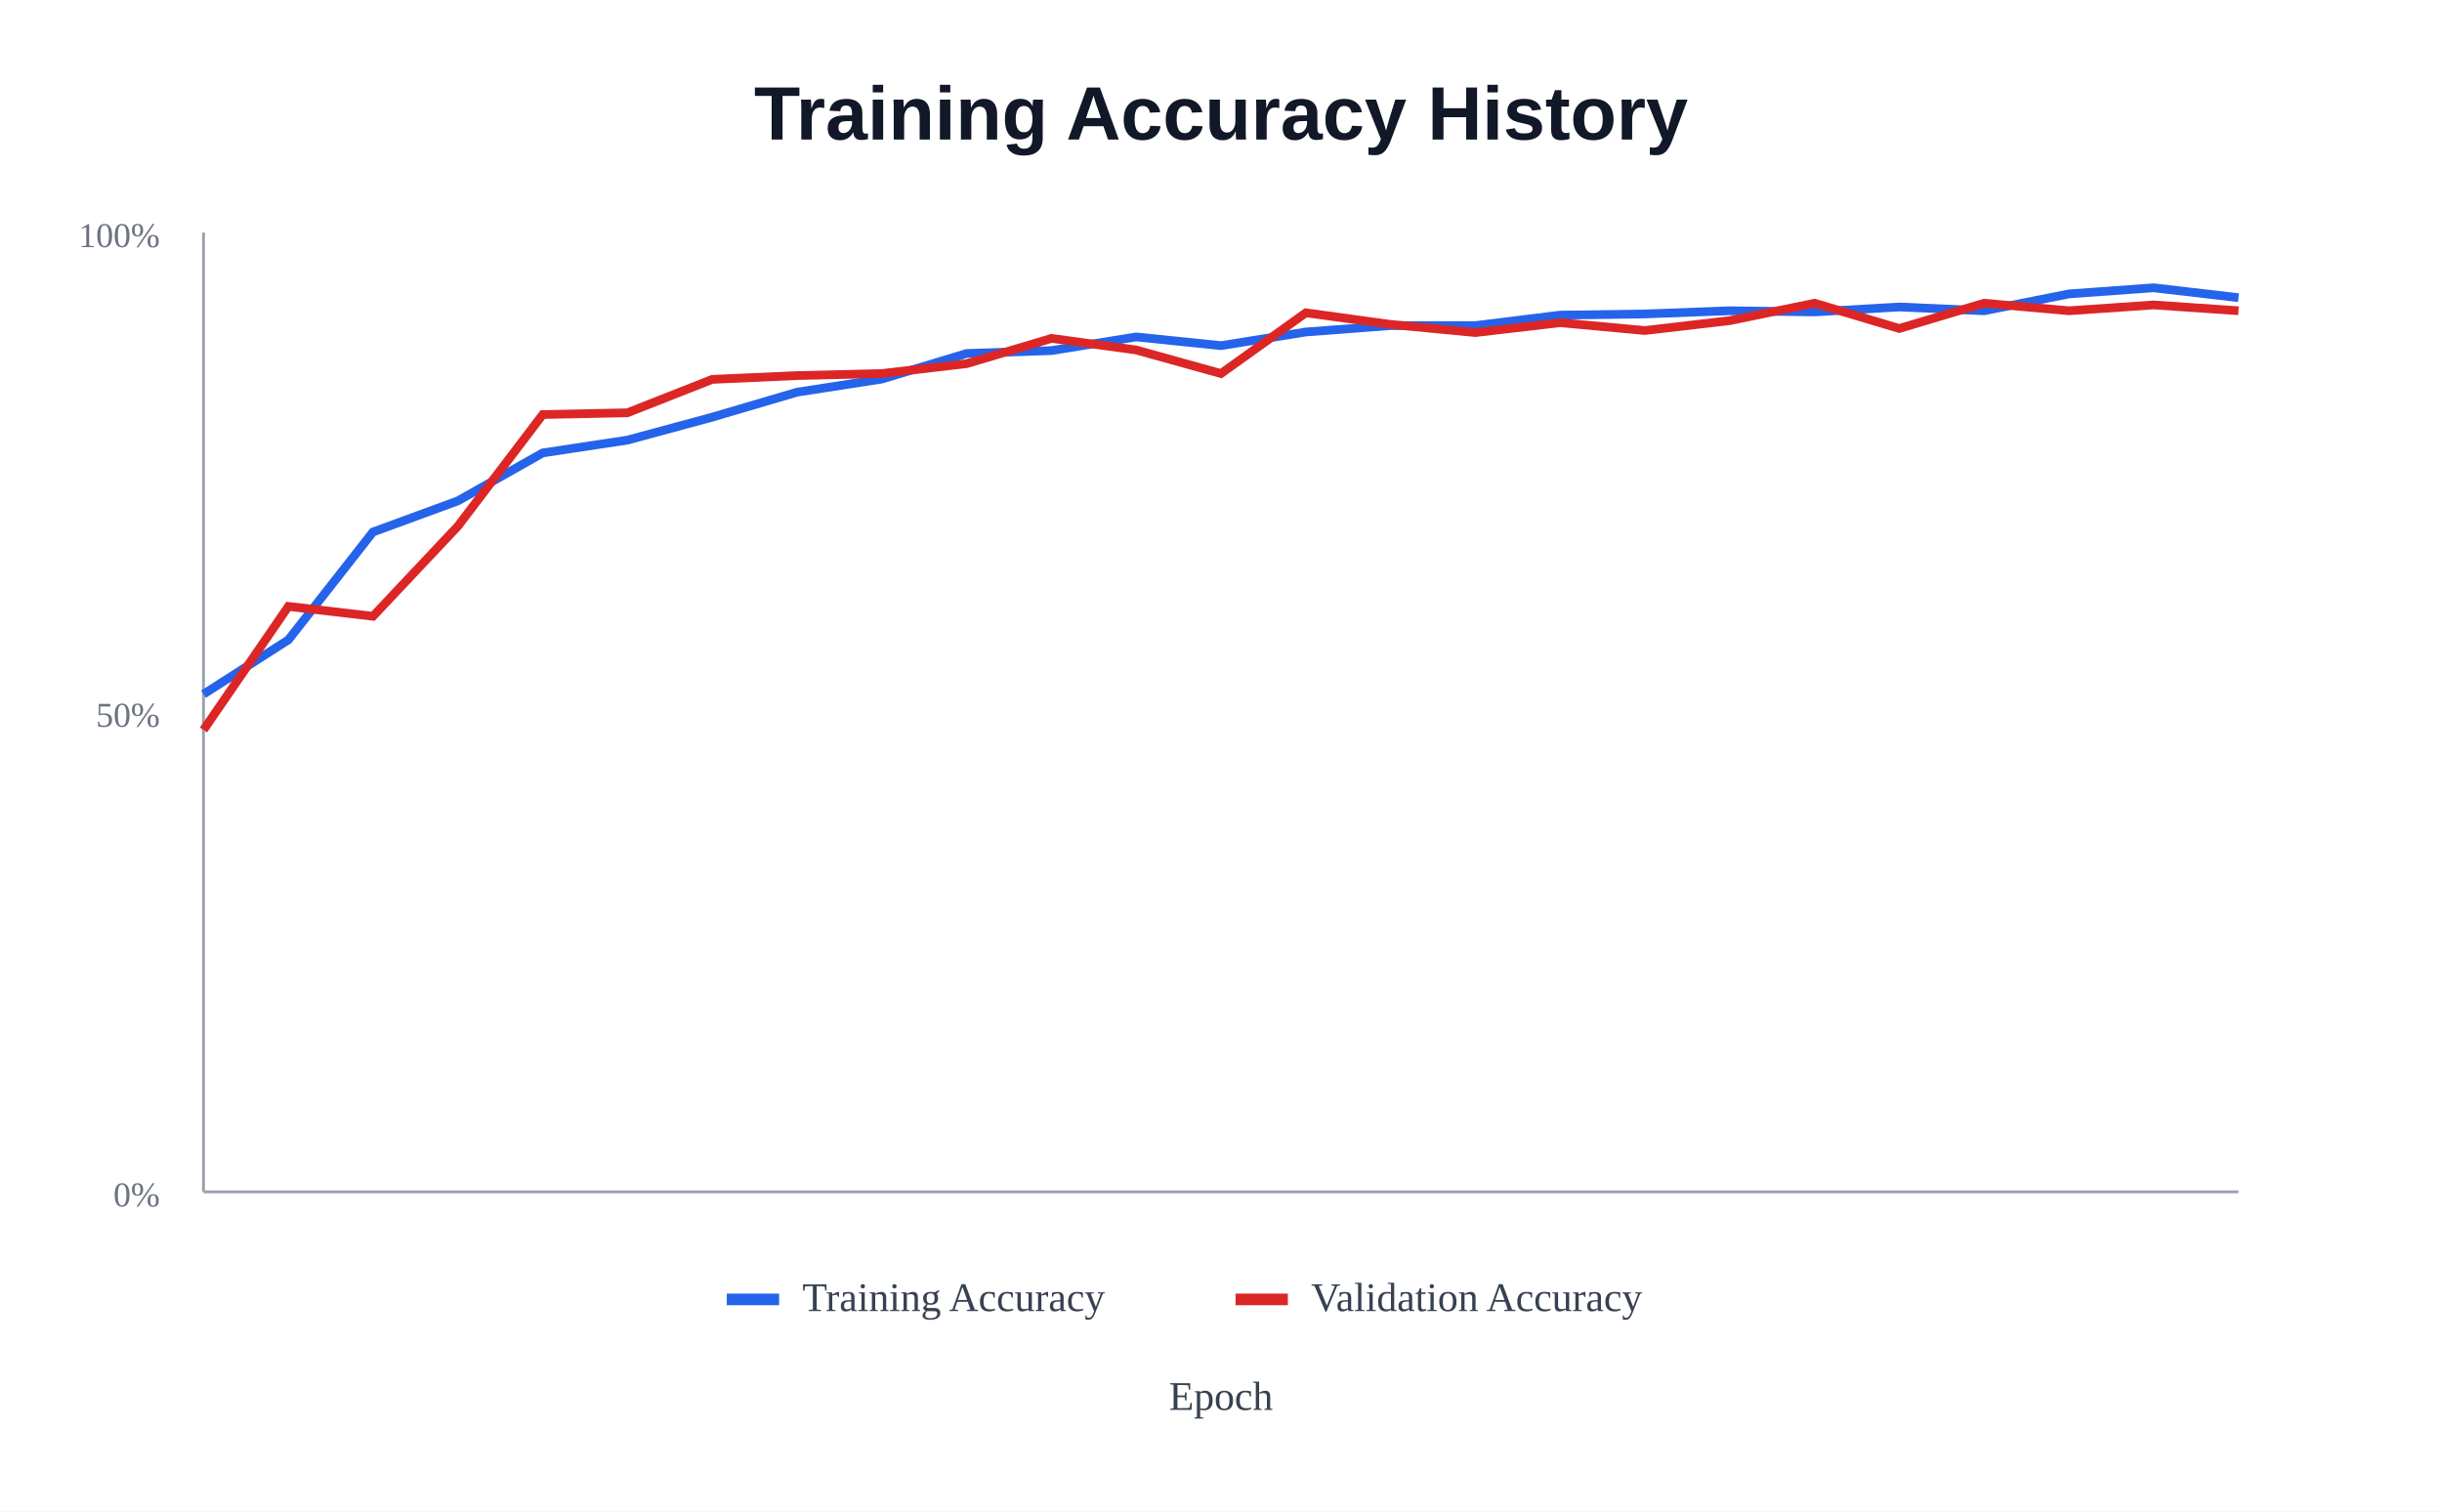
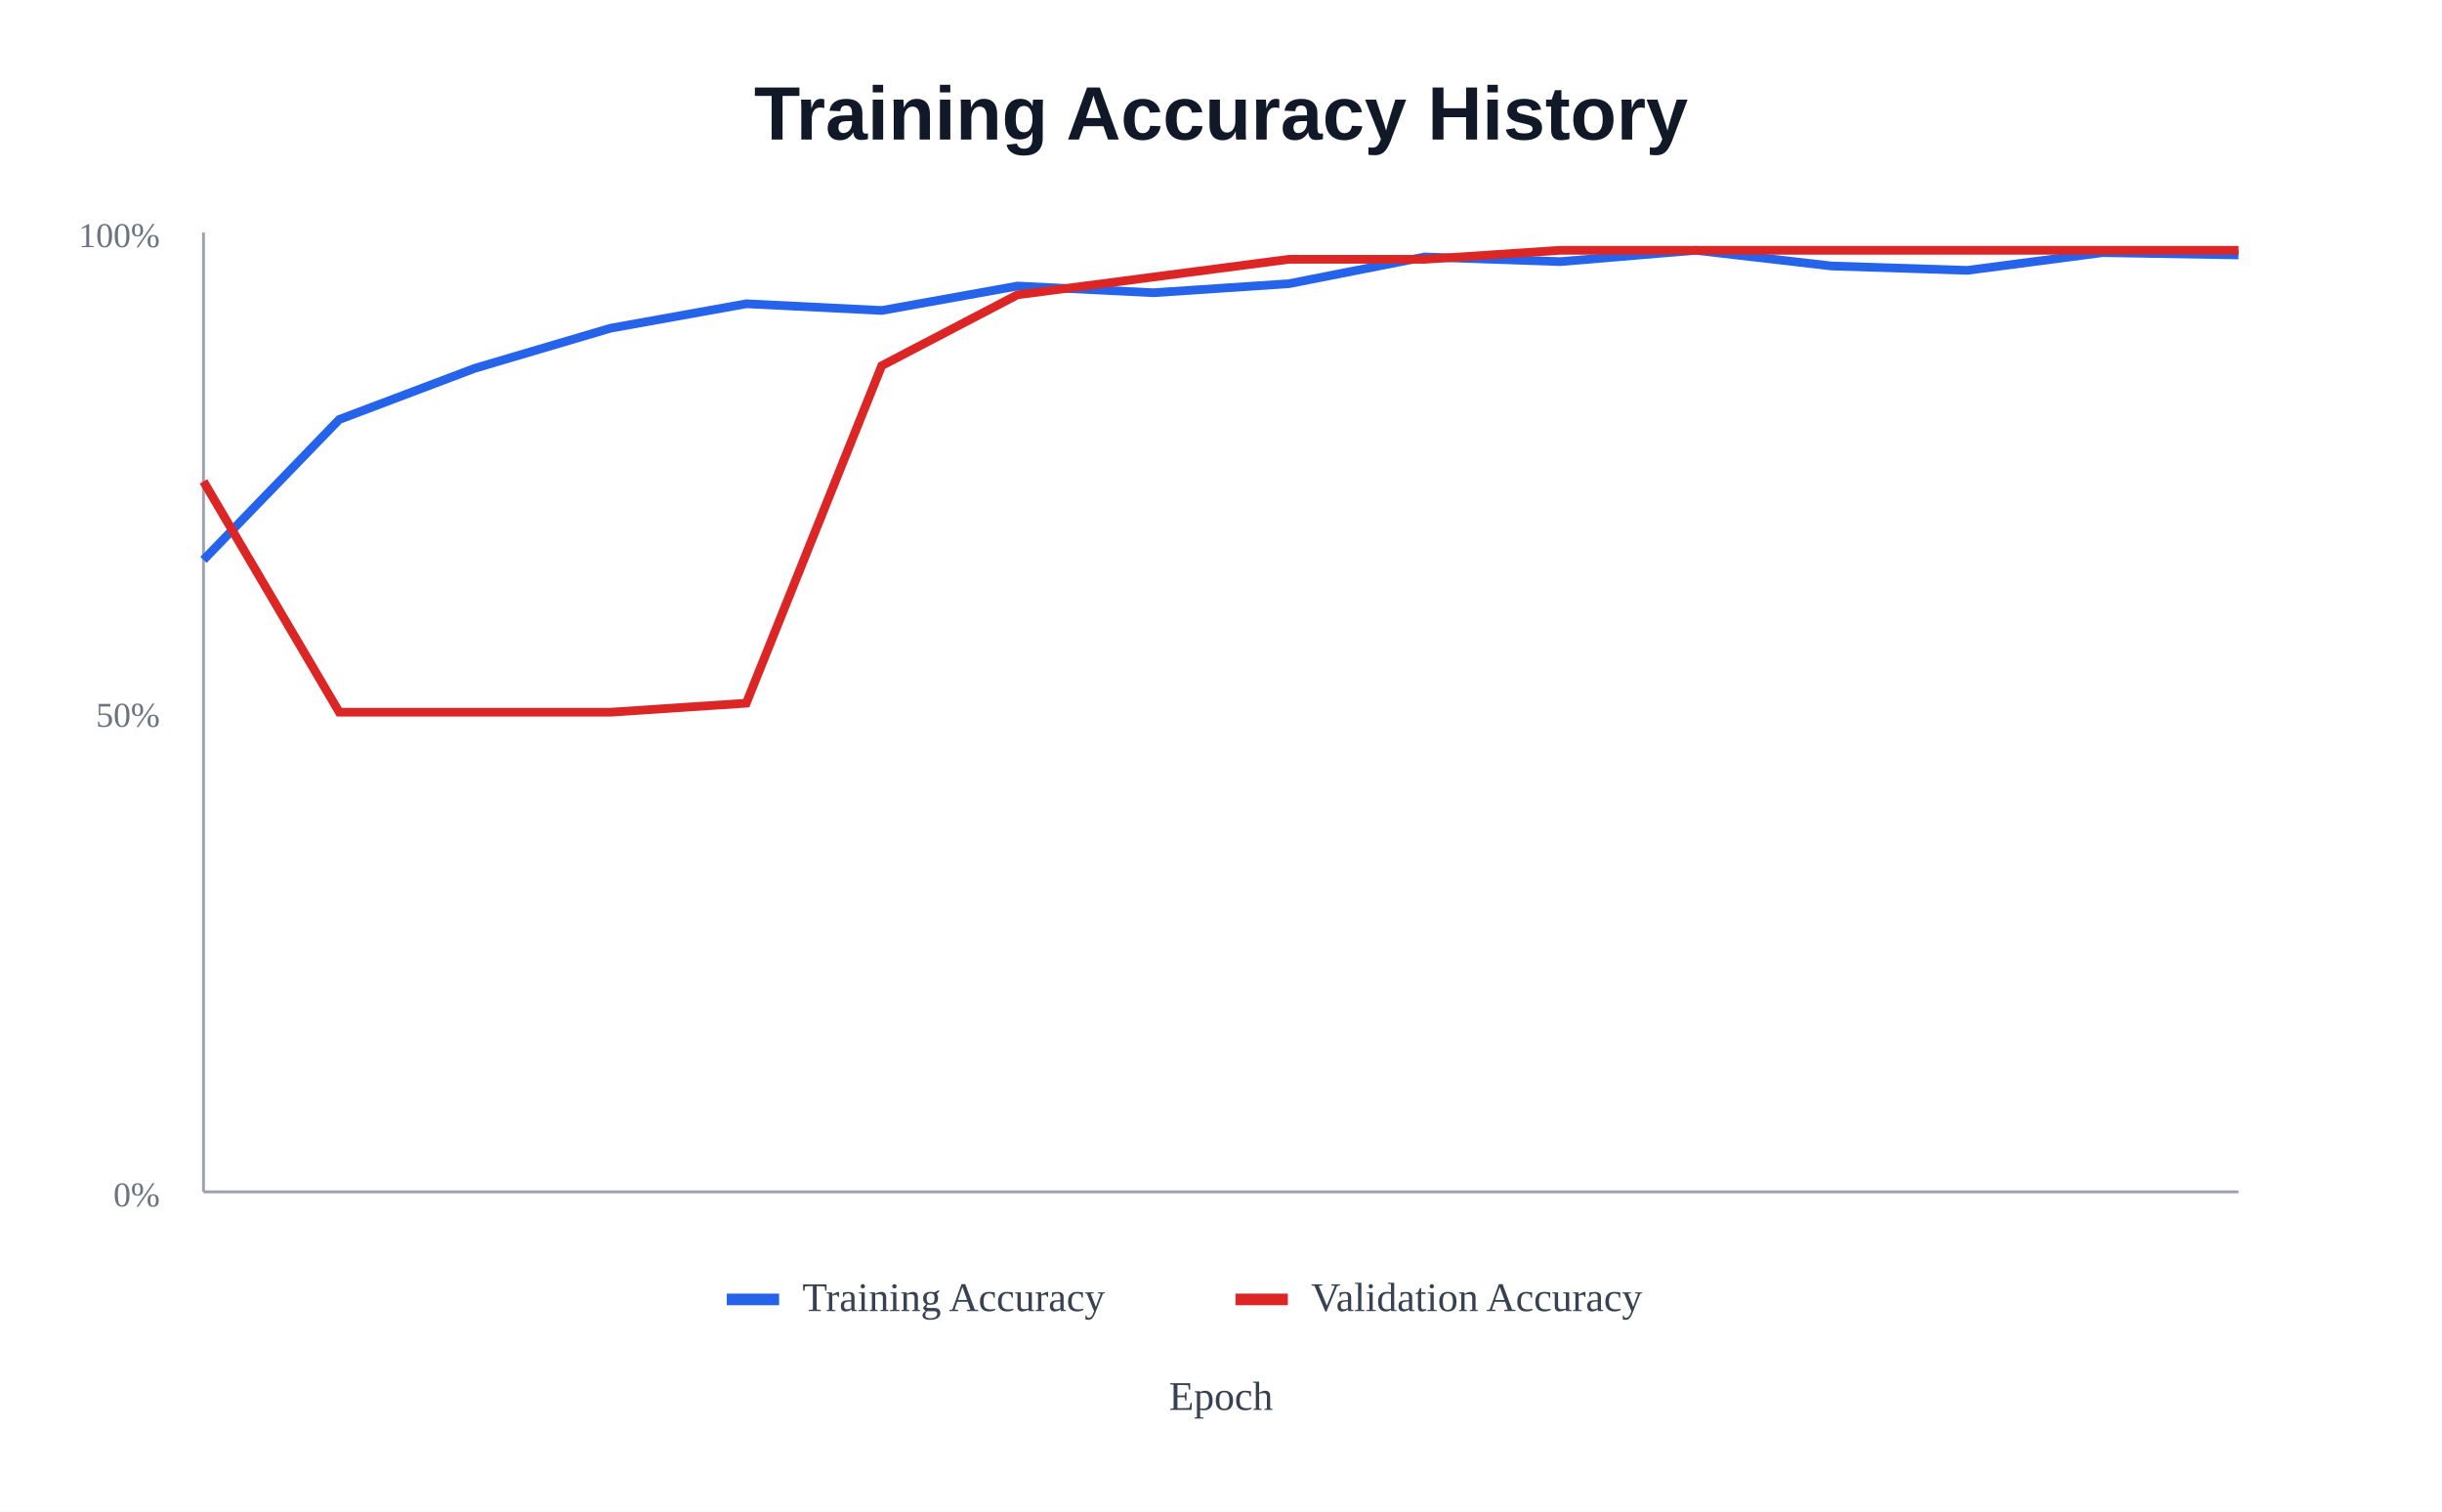
<svg xmlns="http://www.w3.org/2000/svg" width="840" height="520" viewBox="0 0 840 520">
  <rect width="840" height="520" fill="#ffffff" />
  <text x="420.0" y="48" text-anchor="middle" font-family="Segoe UI, Arial" font-size="26" font-weight="700" fill="#111827">Training Accuracy History</text>
  <line x1="70" y1="410" x2="770" y2="410" stroke="#9ca3af" />
  <line x1="70" y1="80" x2="70" y2="410" stroke="#9ca3af" />
  <text x="55" y="85" text-anchor="end" font-size="12" fill="#6b7280">100%</text>
  <text x="55" y="250.0" text-anchor="end" font-size="12" fill="#6b7280">50%</text>
  <text x="55" y="415" text-anchor="end" font-size="12" fill="#6b7280">0%</text>
-   <polyline points="70.0,238.8 99.2,220.1 128.3,183.0 157.5,172.3 186.7,155.8 215.8,151.4 245.0,143.5 274.2,134.9 303.3,130.4 332.5,121.6 361.7,120.6 390.8,115.9 420.0,118.9 449.2,114.2 478.3,112.0 507.5,112.0 536.7,108.4 565.8,108.0 595.0,106.9 624.2,107.3 653.3,105.6 682.5,106.9 711.7,101.1 740.8,99.0 770.0,102.4" fill="none" stroke="#2563eb" stroke-width="3" />
-   <polyline points="70.0,251.1 99.2,208.6 128.3,212.0 157.5,181.0 186.7,142.6 215.8,142.0 245.0,130.5 274.2,129.2 303.3,128.5 332.5,125.1 361.7,116.4 390.8,120.4 420.0,128.5 449.2,107.6 478.3,111.6 507.5,114.4 536.7,111.0 565.8,113.7 595.0,110.3 624.2,104.3 653.3,113.0 682.5,104.3 711.7,106.9 740.8,104.9 770.0,106.9" fill="none" stroke="#dc2626" stroke-width="3" />
+   <polyline points="70.0,192.6 116.7,144.3 163.3,126.7 210.0,112.9 256.7,104.5 303.3,106.8 350.0,98.4 396.7,100.7 443.3,97.6 490.0,88.4 536.7,90.0 583.3,86.1 630.0,91.5 676.7,93.0 723.3,86.9 770.0,87.7" fill="none" stroke="#2563eb" stroke-width="3" />
+   <polyline points="70.0,165.6 116.7,245.0 163.3,245.0 210.0,245.0 256.7,241.9 303.3,125.8 350.0,101.4 396.7,95.3 443.3,89.2 490.0,89.2 536.7,86.1 583.3,86.1 630.0,86.1 676.7,86.1 723.3,86.1 770.0,86.1" fill="none" stroke="#dc2626" stroke-width="3" />
  <rect x="250" y="445" width="18" height="4" fill="#2563eb" />
  <text x="276" y="451" font-size="14" fill="#374151">Training Accuracy</text>
  <rect x="425" y="445" width="18" height="4" fill="#dc2626" />
  <text x="451" y="451" font-size="14" fill="#374151">Validation Accuracy</text>
  <text x="420.0" y="485" text-anchor="middle" font-size="14" fill="#374151">Epoch</text>
</svg>
